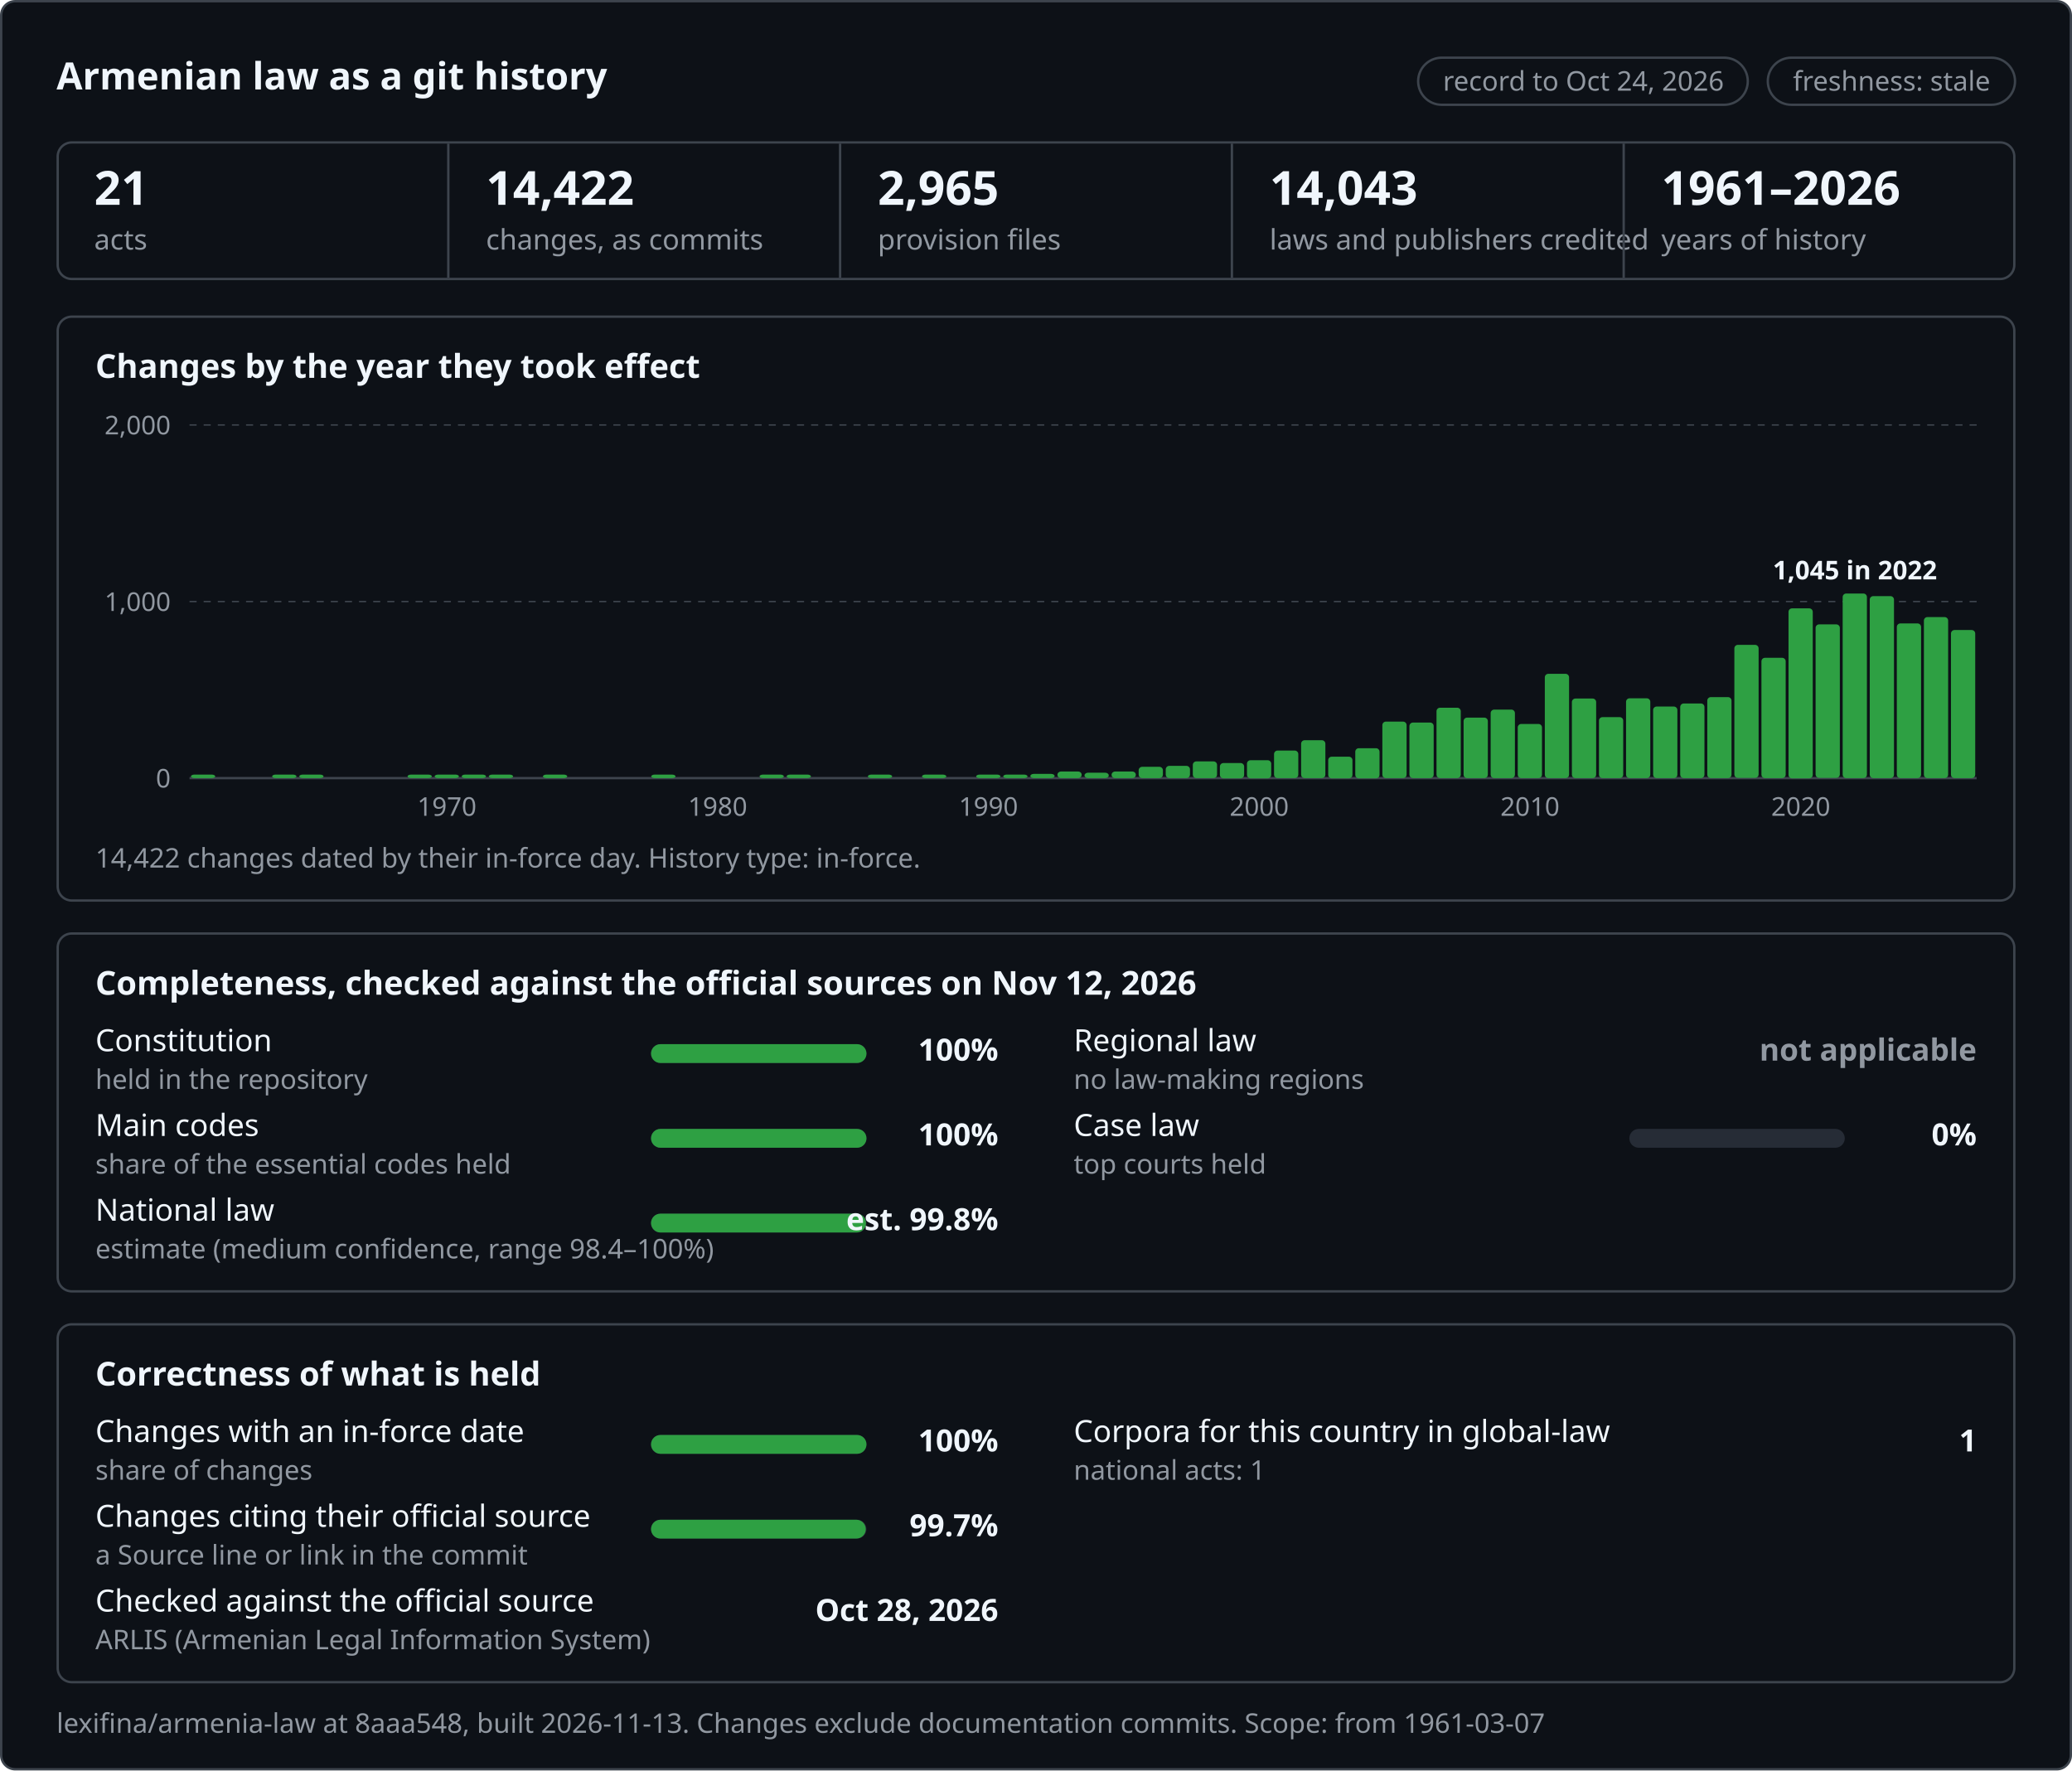
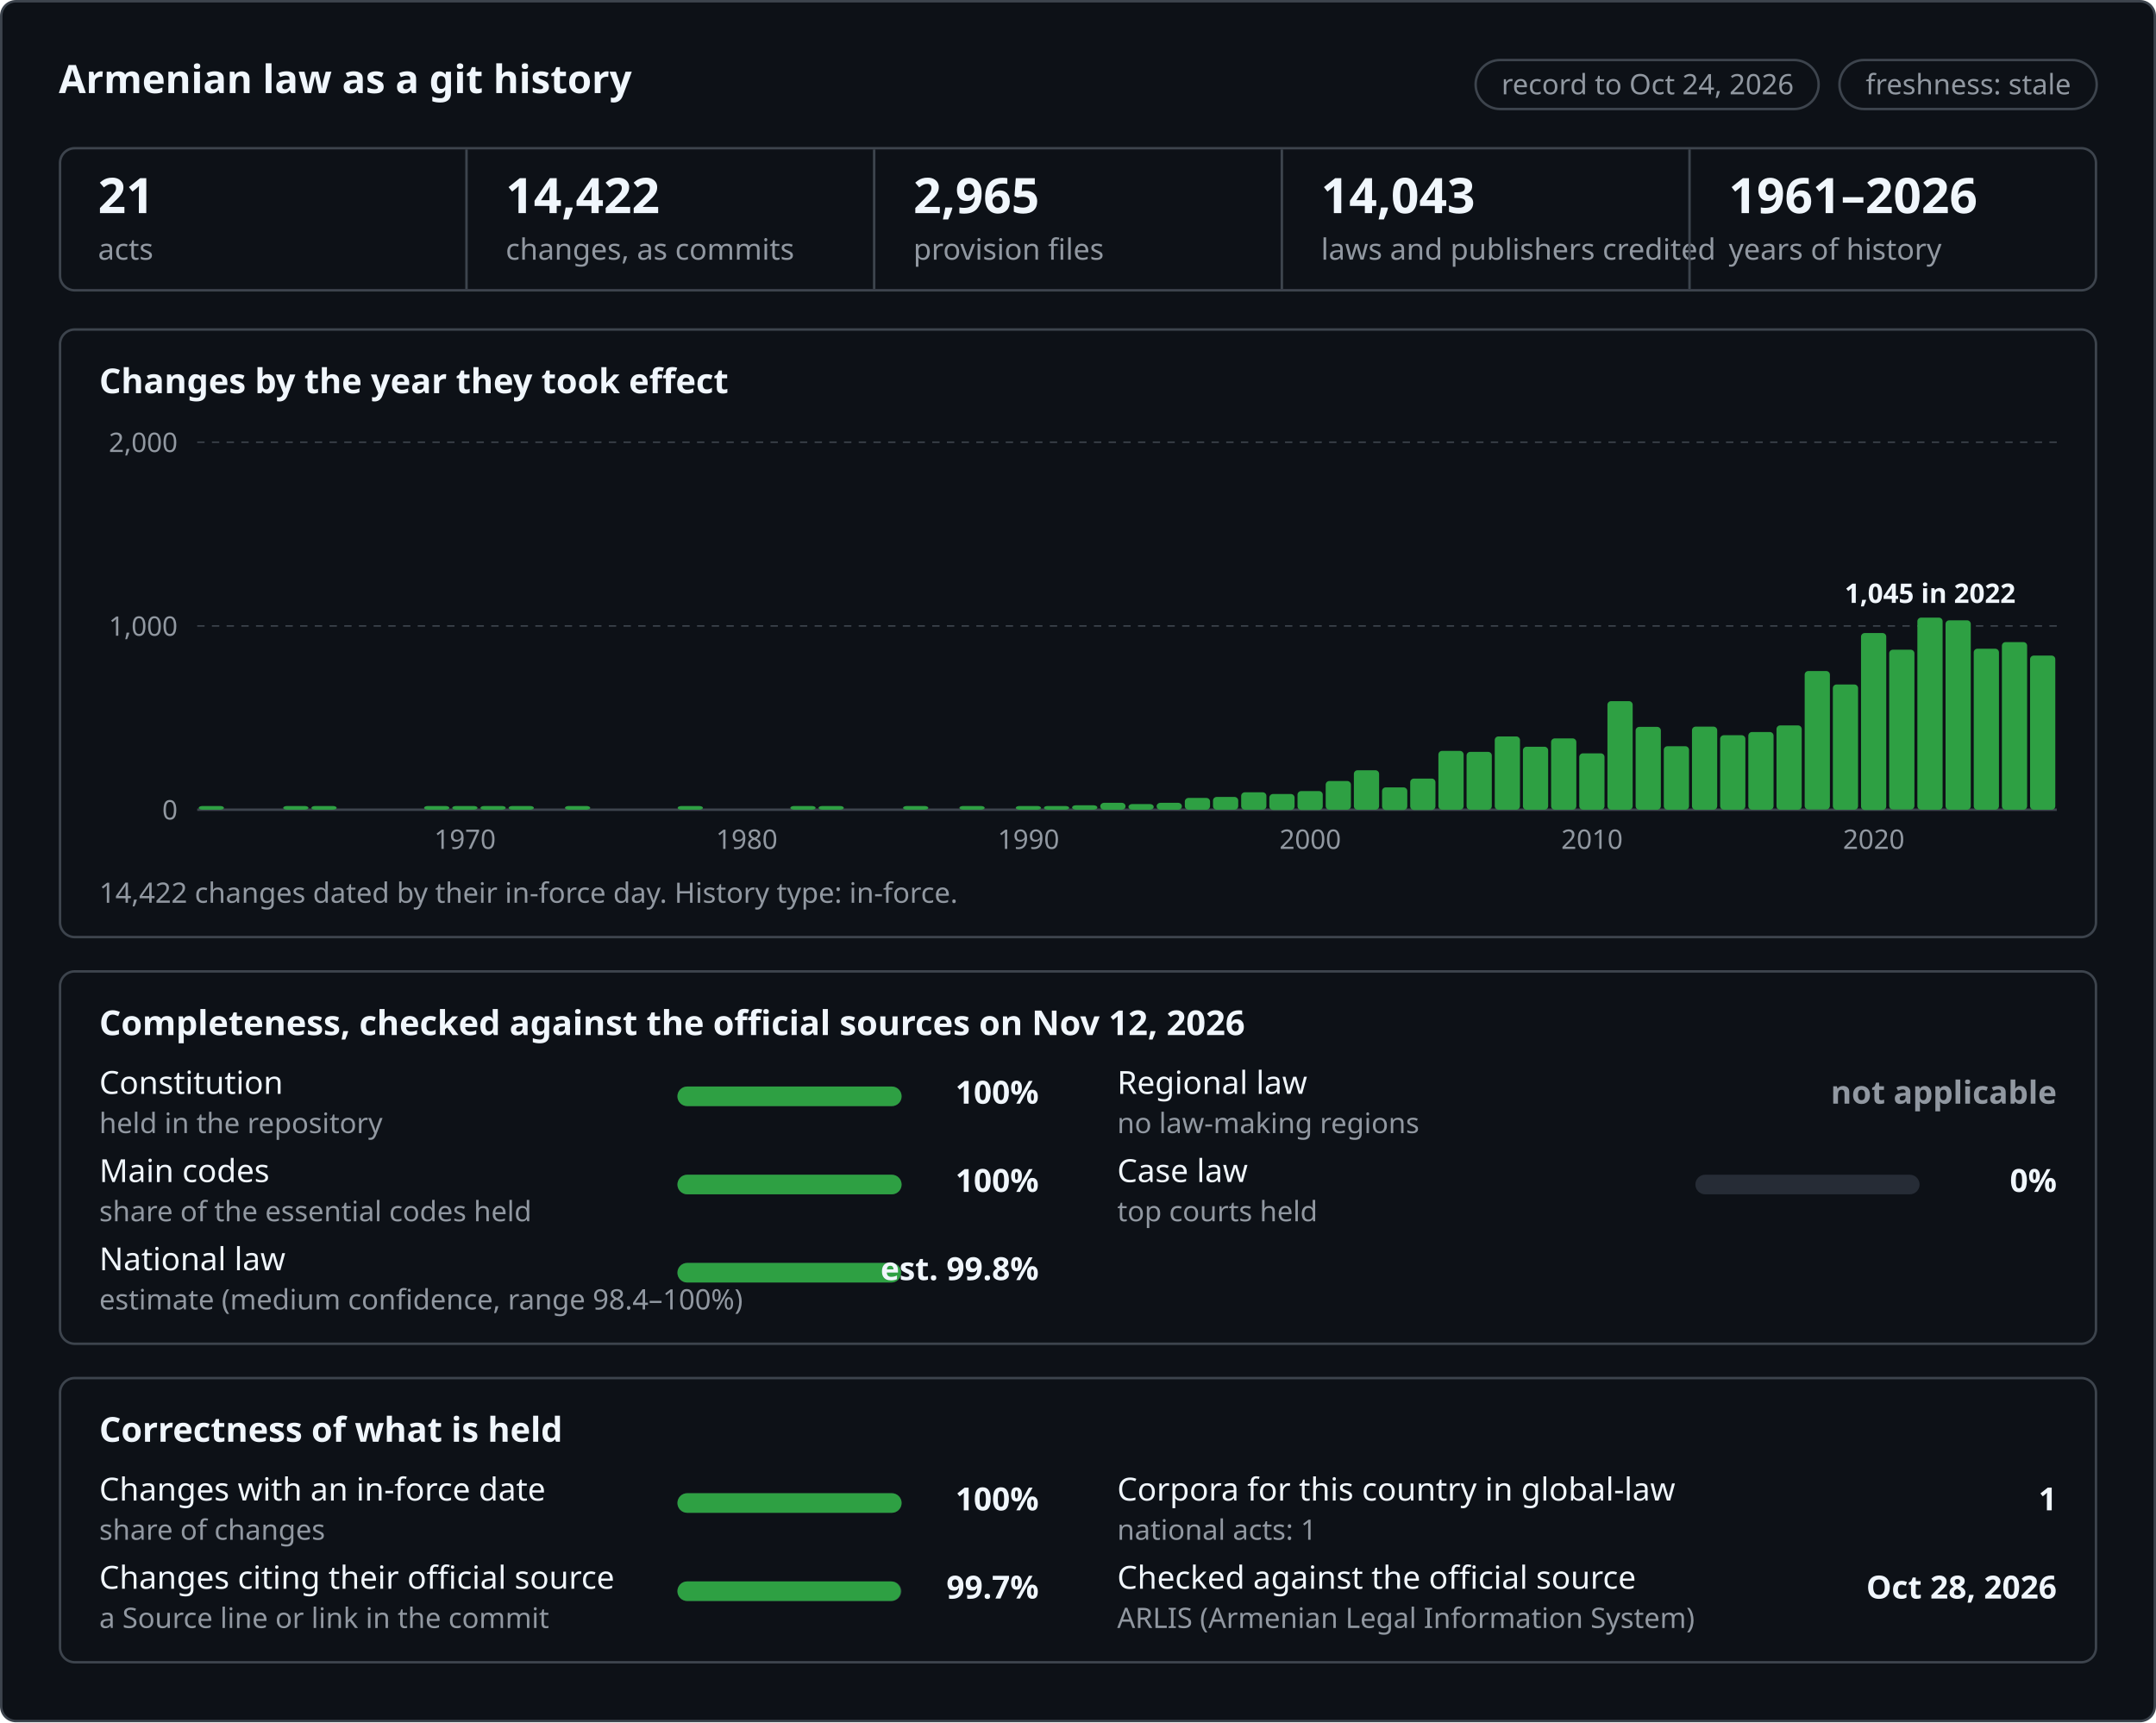
- <svg xmlns="http://www.w3.org/2000/svg" width="880" height="752" viewBox="0 0 880 752" font-family="-apple-system,BlinkMacSystemFont,Segoe UI,Noto Sans,Helvetica,Arial,sans-serif">
-   <rect x="0.5" y="0.5" width="879" height="751" rx="6" fill="#0d1117" stroke="#3d444d" />
+ <svg xmlns="http://www.w3.org/2000/svg" width="880" height="703" viewBox="0 0 880 703" font-family="-apple-system,BlinkMacSystemFont,Segoe UI,Noto Sans,Helvetica,Arial,sans-serif">
+   <rect x="0.5" y="0.5" width="879" height="702" rx="6" fill="#0d1117" stroke="#3d444d" />
  <text x="24" y="38" font-size="16" font-weight="600" fill="#f0f6fc">Armenian law as a git history</text>
  <rect x="602.3" y="24.5" width="140" height="20" rx="10" fill="none" stroke="#3d444d" />
  <text x="672.5" y="38.5" font-size="11.5" font-weight="500" text-anchor="middle" fill="#9198a1">record to Oct 24, 2026</text>
  <rect x="750.8" y="24.5" width="105" height="20" rx="10" fill="none" stroke="#3d444d" />
  <text x="803.4" y="38.5" font-size="11.5" font-weight="500" text-anchor="middle" fill="#9198a1">freshness: stale</text>
  <rect x="24.5" y="60.5" width="831" height="58" rx="6" fill="#0d1117" stroke="#3d444d" />
  <text x="40.0" y="87" font-size="20" font-weight="600" fill="#f0f6fc">21</text>
  <text x="40.0" y="106" font-size="12" fill="#9198a1">acts</text>
  <line x1="190.4" y1="61" x2="190.4" y2="118" stroke="#3d444d" />
  <text x="206.4" y="87" font-size="20" font-weight="600" fill="#f0f6fc">14,422</text>
  <text x="206.4" y="106" font-size="12" fill="#9198a1">changes, as commits</text>
  <line x1="356.8" y1="61" x2="356.8" y2="118" stroke="#3d444d" />
  <text x="372.8" y="87" font-size="20" font-weight="600" fill="#f0f6fc">2,965</text>
  <text x="372.8" y="106" font-size="12" fill="#9198a1">provision files</text>
  <line x1="523.2" y1="61" x2="523.2" y2="118" stroke="#3d444d" />
  <text x="539.2" y="87" font-size="20" font-weight="600" fill="#f0f6fc">14,043</text>
  <text x="539.2" y="106" font-size="12" fill="#9198a1" textLength="142" lengthAdjust="spacingAndGlyphs">laws and publishers credited</text>
  <line x1="689.6" y1="61" x2="689.6" y2="118" stroke="#3d444d" />
  <text x="705.6" y="87" font-size="20" font-weight="600" fill="#f0f6fc">1961–2026</text>
  <text x="705.6" y="106" font-size="12" fill="#9198a1">years of history</text>
  <rect x="24.5" y="134.5" width="831" height="248" rx="6" fill="#0d1117" stroke="#3d444d" />
  <text x="40.5" y="160.5" font-size="14" font-weight="600" fill="#f0f6fc">Changes by the year they took effect</text>
  <line x1="80.5" y1="330.5" x2="839.5" y2="330.5" stroke="#3d444d" stroke-width="1" />
  <text x="72.5" y="334.5" font-size="11" text-anchor="end" fill="#9198a1">0</text>
  <line x1="80.5" y1="255.5" x2="839.5" y2="255.5" stroke="#3d444d" stroke-width="0.6" stroke-dasharray="3 3" />
  <text x="72.5" y="259.5" font-size="11" text-anchor="end" fill="#9198a1">1,000</text>
  <line x1="80.5" y1="180.5" x2="839.5" y2="180.5" stroke="#3d444d" stroke-width="0.6" stroke-dasharray="3 3" />
  <text x="72.5" y="184.5" font-size="11" text-anchor="end" fill="#9198a1">2,000</text>
  <rect x="81.10" y="329.0" width="10.30" height="1.5" rx="1.5" fill="#2ea043" />
  <rect x="115.60" y="329.0" width="10.30" height="1.5" rx="1.5" fill="#2ea043" />
  <rect x="127.10" y="329.0" width="10.30" height="1.5" rx="1.5" fill="#2ea043" />
  <rect x="173.10" y="329.0" width="10.30" height="1.5" rx="1.5" fill="#2ea043" />
  <rect x="184.60" y="329.0" width="10.30" height="1.5" rx="1.5" fill="#2ea043" />
  <text x="189.8" y="346.5" font-size="11" text-anchor="middle" fill="#9198a1">1970</text>
  <rect x="196.10" y="329.0" width="10.30" height="1.5" rx="1.5" fill="#2ea043" />
  <rect x="207.60" y="329.0" width="10.30" height="1.5" rx="1.5" fill="#2ea043" />
  <rect x="230.60" y="329.0" width="10.30" height="1.5" rx="1.5" fill="#2ea043" />
  <rect x="276.60" y="329.0" width="10.30" height="1.5" rx="1.5" fill="#2ea043" />
  <text x="304.8" y="346.5" font-size="11" text-anchor="middle" fill="#9198a1">1980</text>
  <rect x="322.60" y="329.0" width="10.30" height="1.5" rx="1.5" fill="#2ea043" />
  <rect x="334.10" y="329.0" width="10.30" height="1.5" rx="1.5" fill="#2ea043" />
  <rect x="368.60" y="329.0" width="10.30" height="1.5" rx="1.5" fill="#2ea043" />
  <rect x="391.60" y="329.0" width="10.30" height="1.5" rx="1.5" fill="#2ea043" />
  <rect x="414.60" y="329.0" width="10.30" height="1.5" rx="1.5" fill="#2ea043" />
  <text x="419.8" y="346.5" font-size="11" text-anchor="middle" fill="#9198a1">1990</text>
  <rect x="426.10" y="329.0" width="10.30" height="1.5" rx="1.5" fill="#2ea043" />
  <rect x="437.60" y="328.7" width="10.30" height="1.8" rx="1.5" fill="#2ea043" />
  <rect x="449.10" y="327.7" width="10.30" height="2.8" rx="1.5" fill="#2ea043" />
  <rect x="460.60" y="328.2" width="10.30" height="2.3" rx="1.5" fill="#2ea043" />
  <rect x="472.10" y="327.7" width="10.30" height="2.8" rx="1.5" fill="#2ea043" />
  <rect x="483.60" y="325.7" width="10.30" height="4.8" rx="1.5" fill="#2ea043" />
  <rect x="495.10" y="325.3" width="10.30" height="5.2" rx="1.5" fill="#2ea043" />
  <rect x="506.60" y="323.4" width="10.30" height="7.1" rx="1.5" fill="#2ea043" />
  <rect x="518.10" y="324.1" width="10.30" height="6.5" rx="1.5" fill="#2ea043" />
  <rect x="529.60" y="322.9" width="10.30" height="7.7" rx="1.5" fill="#2ea043" />
  <text x="534.8" y="346.5" font-size="11" text-anchor="middle" fill="#9198a1">2000</text>
  <rect x="541.10" y="318.8" width="10.30" height="11.7" rx="1.5" fill="#2ea043" />
  <rect x="552.60" y="314.4" width="10.30" height="16.1" rx="1.5" fill="#2ea043" />
  <rect x="564.10" y="321.4" width="10.30" height="9.2" rx="1.5" fill="#2ea043" />
  <rect x="575.60" y="317.8" width="10.30" height="12.8" rx="1.5" fill="#2ea043" />
  <rect x="587.10" y="306.5" width="10.30" height="24.0" rx="1.5" fill="#2ea043" />
  <rect x="598.60" y="306.9" width="10.30" height="23.6" rx="1.5" fill="#2ea043" />
  <rect x="610.10" y="300.6" width="10.30" height="29.9" rx="1.5" fill="#2ea043" />
  <rect x="621.60" y="304.8" width="10.30" height="25.7" rx="1.5" fill="#2ea043" />
  <rect x="633.10" y="301.4" width="10.30" height="29.1" rx="1.5" fill="#2ea043" />
  <rect x="644.60" y="307.5" width="10.30" height="23.0" rx="1.5" fill="#2ea043" />
  <text x="649.8" y="346.5" font-size="11" text-anchor="middle" fill="#9198a1">2010</text>
  <rect x="656.10" y="286.2" width="10.30" height="44.3" rx="1.5" fill="#2ea043" />
  <rect x="667.60" y="296.7" width="10.30" height="33.8" rx="1.5" fill="#2ea043" />
  <rect x="679.10" y="304.6" width="10.30" height="25.9" rx="1.5" fill="#2ea043" />
  <rect x="690.60" y="296.6" width="10.30" height="33.9" rx="1.5" fill="#2ea043" />
  <rect x="702.10" y="300.1" width="10.30" height="30.4" rx="1.5" fill="#2ea043" />
  <rect x="713.60" y="298.8" width="10.30" height="31.7" rx="1.5" fill="#2ea043" />
  <rect x="725.10" y="296.1" width="10.30" height="34.4" rx="1.5" fill="#2ea043" />
  <rect x="736.60" y="273.9" width="10.30" height="56.5" rx="1.5" fill="#2ea043" />
  <rect x="748.10" y="279.4" width="10.30" height="51.1" rx="1.5" fill="#2ea043" />
  <rect x="759.60" y="258.4" width="10.30" height="72.2" rx="1.5" fill="#2ea043" />
  <text x="764.8" y="346.5" font-size="11" text-anchor="middle" fill="#9198a1">2020</text>
  <rect x="771.10" y="265.2" width="10.30" height="65.2" rx="1.5" fill="#2ea043" />
  <rect x="782.60" y="252.1" width="10.30" height="78.4" rx="1.5" fill="#2ea043" />
  <text x="787.8" y="246.1" font-size="11" font-weight="600" text-anchor="middle" fill="#f0f6fc">1,045 in 2022</text>
  <rect x="794.10" y="253.2" width="10.30" height="77.3" rx="1.5" fill="#2ea043" />
  <rect x="805.60" y="264.8" width="10.30" height="65.7" rx="1.5" fill="#2ea043" />
  <rect x="817.10" y="262.1" width="10.30" height="68.4" rx="1.5" fill="#2ea043" />
  <rect x="828.60" y="267.6" width="10.30" height="62.9" rx="1.5" fill="#2ea043" />
  <text x="40.5" y="368.5" font-size="11.5" fill="#9198a1">14,422 changes dated by their in-force day. History type: in-force.</text>
  <rect x="24.5" y="396.5" width="831" height="152" rx="6" fill="#0d1117" stroke="#3d444d" />
  <text x="40.5" y="422.5" font-size="14" font-weight="600" fill="#f0f6fc">Completeness, checked against the official sources on Nov 12, 2026</text>
  <text x="40.5" y="446.5" font-size="13" fill="#f0f6fc">Constitution</text>
  <text x="40.5" y="462.5" font-size="11.5" fill="#9198a1">held in the repository</text>
  <g>
    <rect x="276.5" y="443.5" width="91.5" height="8" rx="4" fill="#262c36" />
    <rect x="276.5" y="443.5" width="91.5" height="8" rx="4" fill="#2ea043" />
  </g>
  <text x="424.0" y="450.5" font-size="13" font-weight="600" text-anchor="end" fill="#f0f6fc">100%</text>
  <text x="40.5" y="482.5" font-size="13" fill="#f0f6fc">Main codes</text>
  <text x="40.5" y="498.5" font-size="11.5" fill="#9198a1">share of the essential codes held</text>
  <g>
    <rect x="276.5" y="479.5" width="91.5" height="8" rx="4" fill="#262c36" />
    <rect x="276.5" y="479.5" width="91.5" height="8" rx="4" fill="#2ea043" />
  </g>
  <text x="424.0" y="486.5" font-size="13" font-weight="600" text-anchor="end" fill="#f0f6fc">100%</text>
  <text x="40.5" y="518.5" font-size="13" fill="#f0f6fc">National law</text>
  <text x="40.5" y="534.5" font-size="11.5" fill="#9198a1">estimate (medium confidence, range 98.4–100%)</text>
  <g>
    <rect x="276.5" y="515.5" width="91.5" height="8" rx="4" fill="#262c36" />
    <rect x="276.5" y="515.5" width="91.3" height="8" rx="4" fill="#2ea043" />
  </g>
  <text x="424.0" y="522.5" font-size="13" font-weight="600" text-anchor="end" fill="#f0f6fc">est. 99.8%</text>
  <text x="456.0" y="446.5" font-size="13" fill="#f0f6fc">Regional law</text>
  <text x="456.0" y="462.5" font-size="11.5" fill="#9198a1">no law-making regions</text>
  <text x="839.5" y="450.5" font-size="13" font-weight="600" text-anchor="end" fill="#9198a1">not applicable</text>
  <text x="456.0" y="482.5" font-size="13" fill="#f0f6fc">Case law</text>
  <text x="456.0" y="498.5" font-size="11.5" fill="#9198a1">top courts held</text>
  <g>
    <rect x="692.0" y="479.5" width="91.5" height="8" rx="4" fill="#262c36" />
  </g>
  <text x="839.5" y="486.5" font-size="13" font-weight="600" text-anchor="end" fill="#f0f6fc">0%</text>
-   <rect x="24.5" y="562.5" width="831" height="152" rx="6" fill="#0d1117" stroke="#3d444d" />
+   <rect x="24.5" y="562.5" width="831" height="116" rx="6" fill="#0d1117" stroke="#3d444d" />
  <text x="40.5" y="588.5" font-size="14" font-weight="600" fill="#f0f6fc">Correctness of what is held</text>
  <text x="40.5" y="612.5" font-size="13" fill="#f0f6fc">Changes with an in-force date</text>
  <text x="40.5" y="628.5" font-size="11.5" fill="#9198a1">share of changes</text>
  <g>
    <rect x="276.5" y="609.5" width="91.5" height="8" rx="4" fill="#262c36" />
    <rect x="276.5" y="609.5" width="91.5" height="8" rx="4" fill="#2ea043" />
  </g>
  <text x="424.0" y="616.5" font-size="13" font-weight="600" text-anchor="end" fill="#f0f6fc">100%</text>
  <text x="40.5" y="648.5" font-size="13" fill="#f0f6fc">Changes citing their official source</text>
  <text x="40.5" y="664.5" font-size="11.5" fill="#9198a1">a Source line or link in the commit</text>
  <g>
    <rect x="276.5" y="645.5" width="91.5" height="8" rx="4" fill="#262c36" />
    <rect x="276.5" y="645.5" width="91.2" height="8" rx="4" fill="#2ea043" />
  </g>
  <text x="424.0" y="652.5" font-size="13" font-weight="600" text-anchor="end" fill="#f0f6fc">99.7%</text>
-   <text x="40.5" y="684.5" font-size="13" fill="#f0f6fc">Checked against the official source</text>
-   <text x="40.5" y="700.5" font-size="11.5" fill="#9198a1">ARLIS (Armenian Legal Information System)</text>
-   <text x="424.0" y="688.5" font-size="13" font-weight="600" text-anchor="end" fill="#f0f6fc">Oct 28, 2026</text>
  <text x="456.0" y="612.5" font-size="13" fill="#f0f6fc">Corpora for this country in global-law</text>
  <text x="456.0" y="628.5" font-size="11.5" fill="#9198a1">national acts: 1</text>
  <text x="839.5" y="616.5" font-size="13" font-weight="600" text-anchor="end" fill="#f0f6fc">1</text>
-   <text x="24" y="736" font-size="11.5" fill="#9198a1">lexifina/armenia-law at 8aaa548, built 2026-11-13. Changes exclude documentation commits. Scope: from 1961-03-07</text>
+   <text x="456.0" y="648.5" font-size="13" fill="#f0f6fc">Checked against the official source</text>
+   <text x="456.0" y="664.5" font-size="11.5" fill="#9198a1">ARLIS (Armenian Legal Information System)</text>
+   <text x="839.5" y="652.5" font-size="13" font-weight="600" text-anchor="end" fill="#f0f6fc">Oct 28, 2026</text>
</svg>
